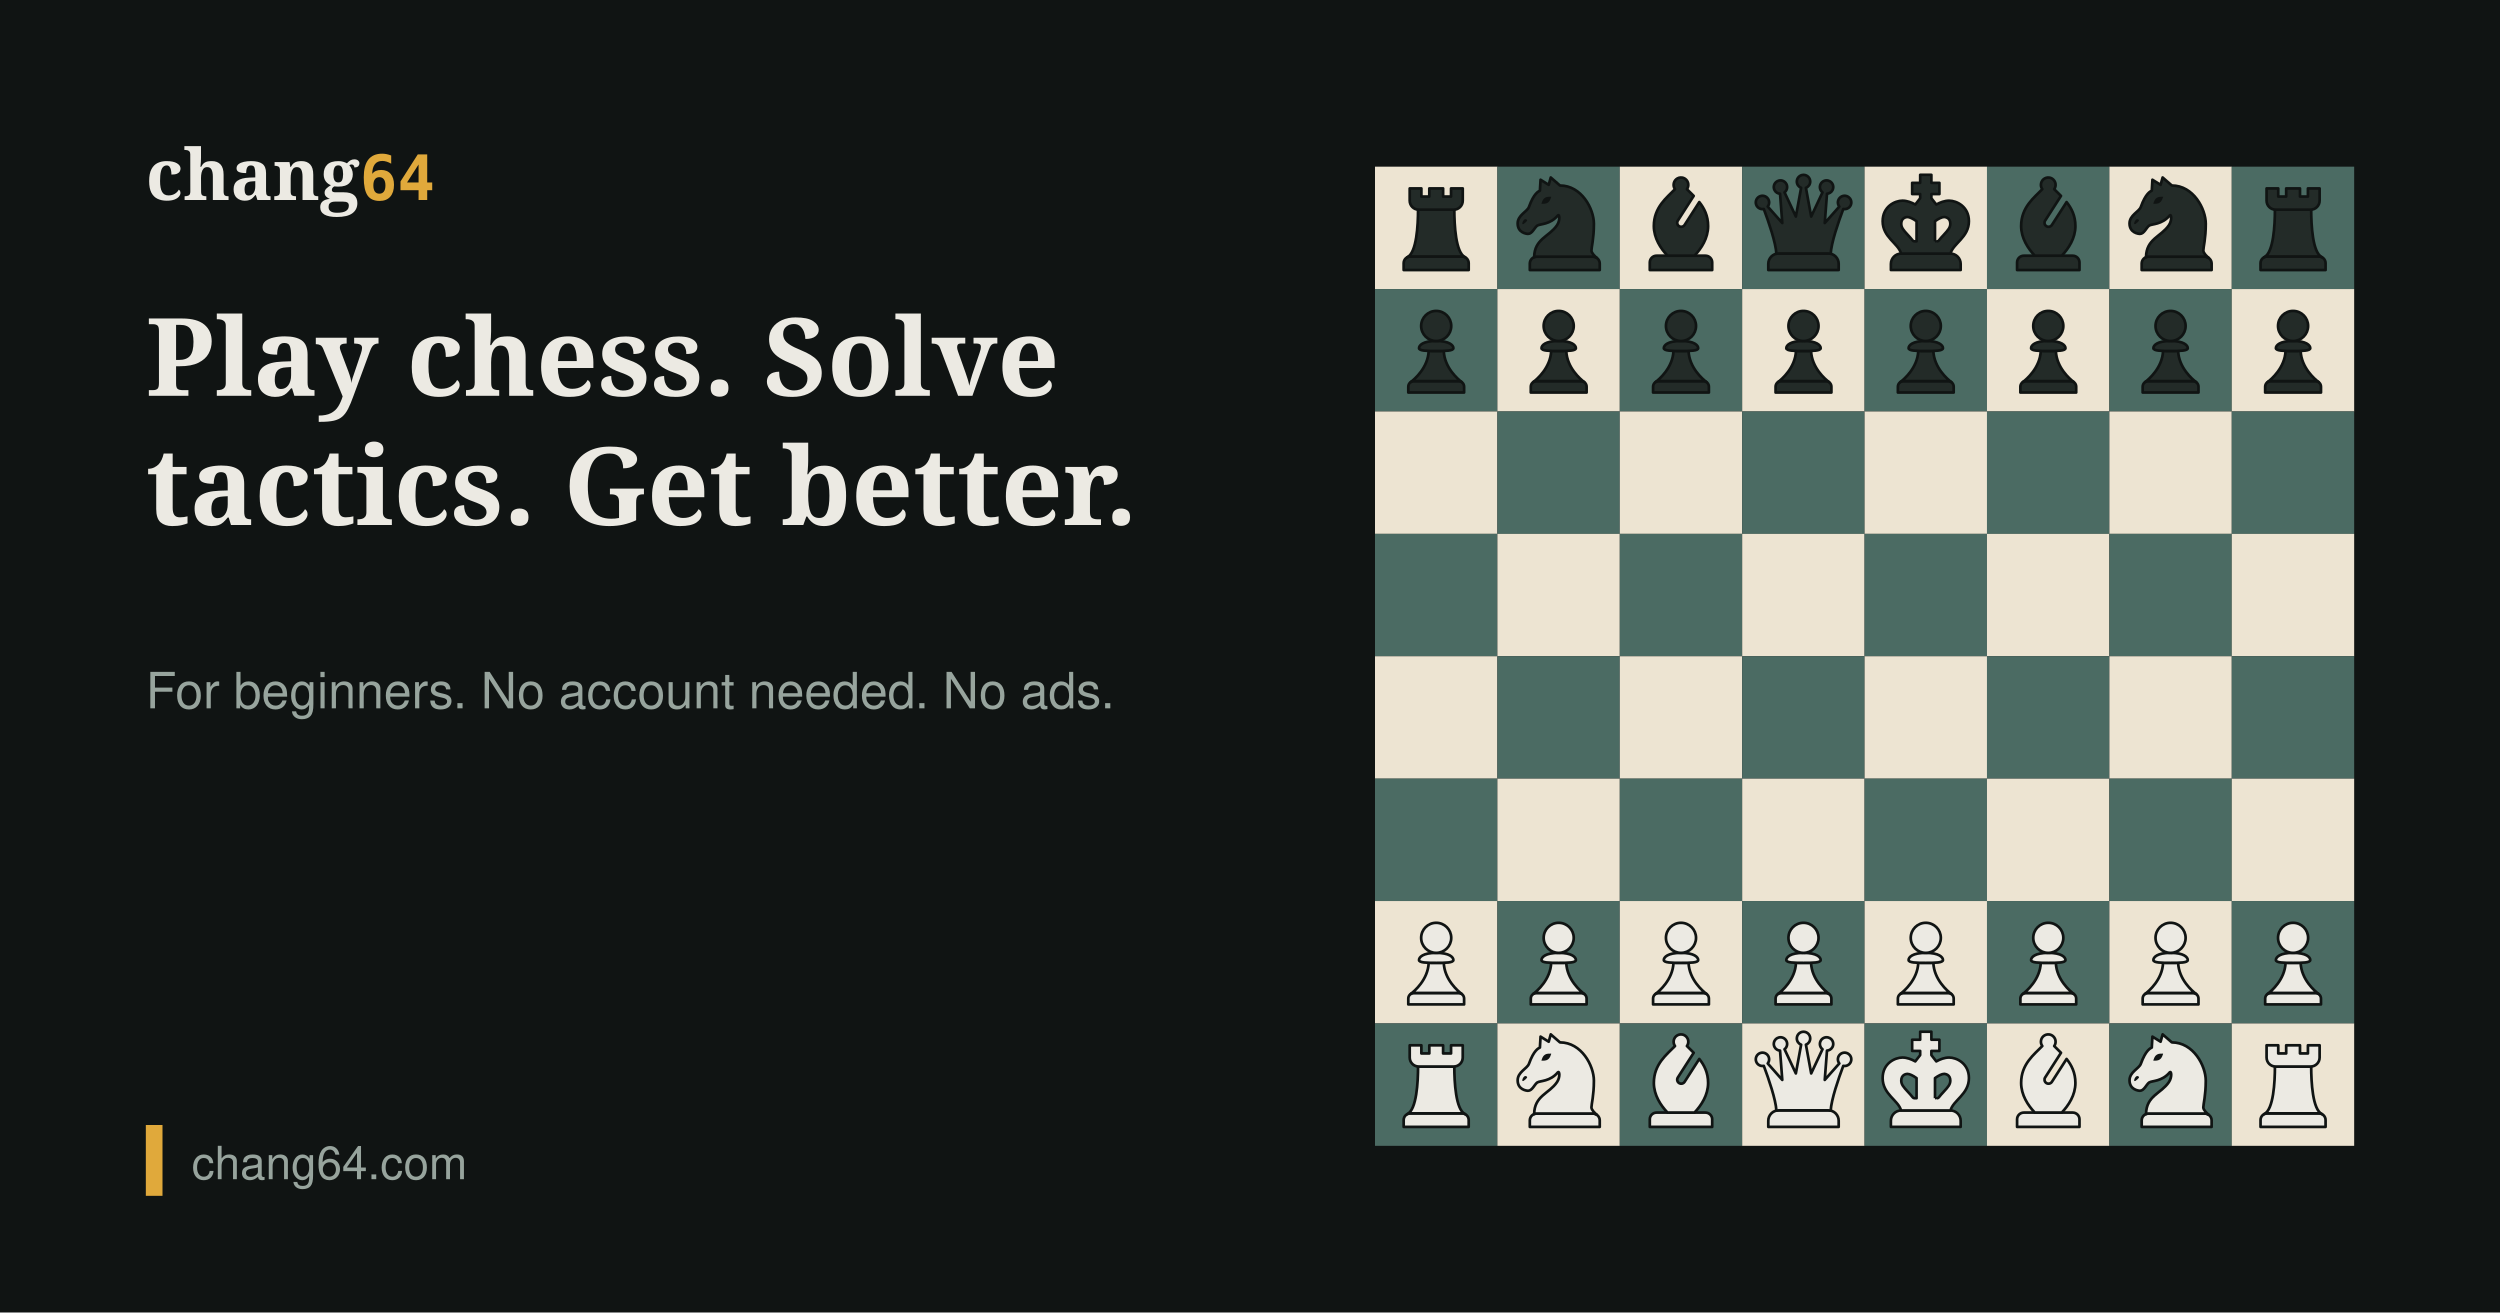
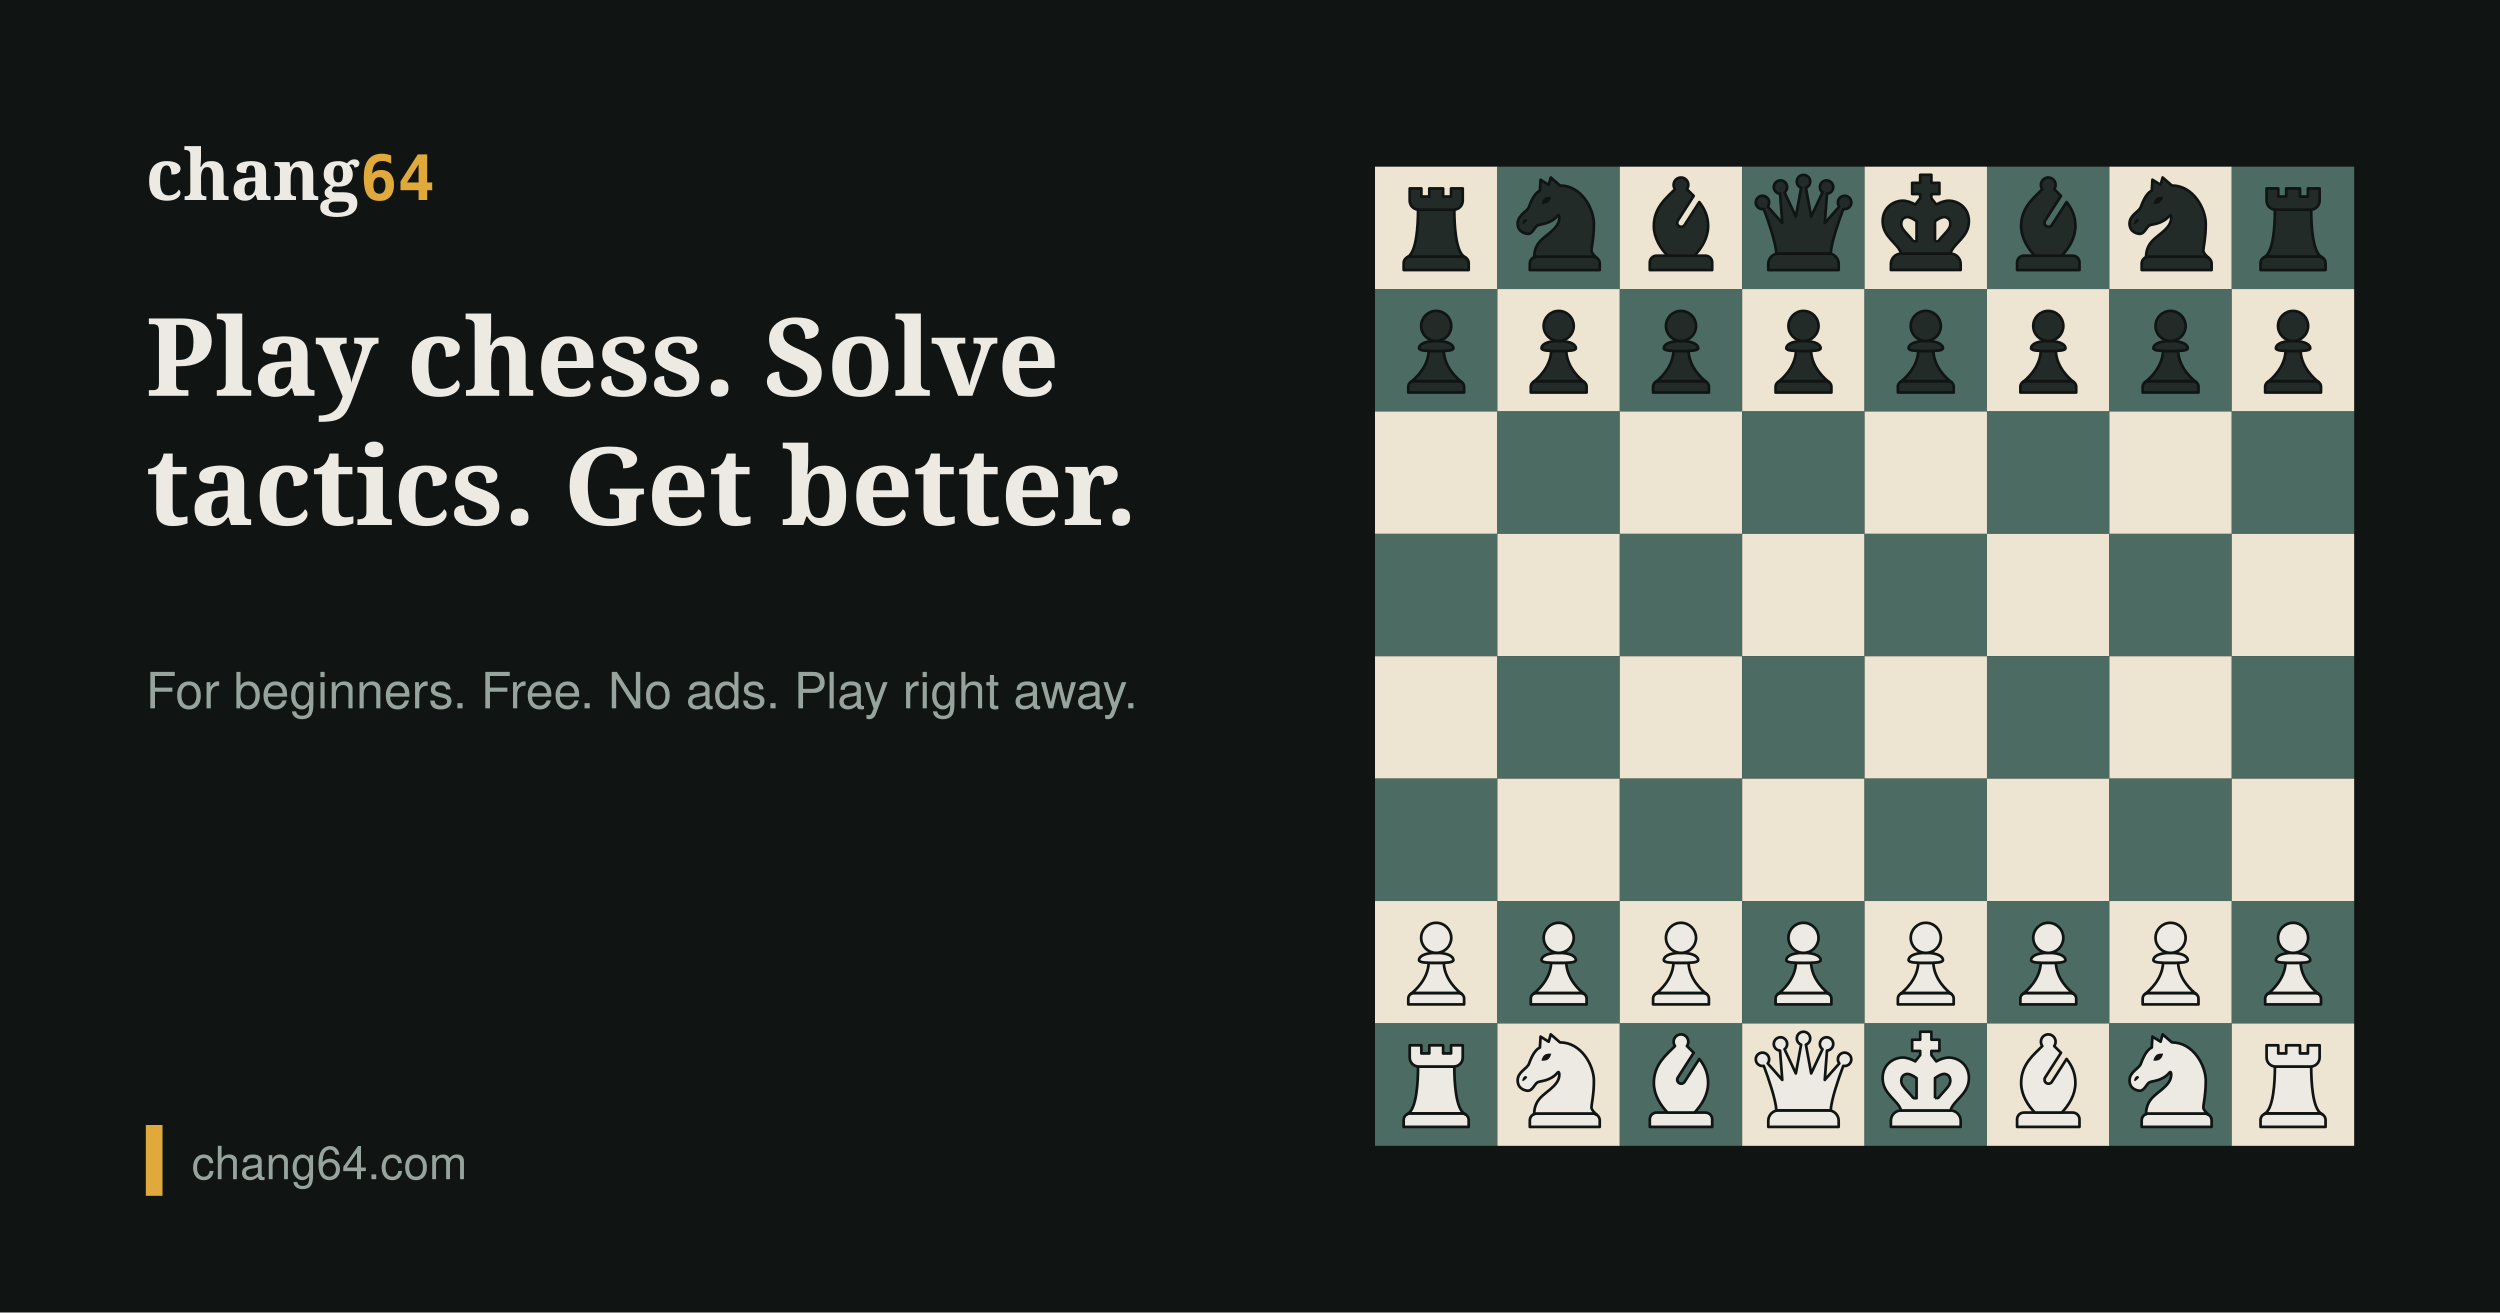
<svg xmlns="http://www.w3.org/2000/svg" width="1200" height="630" viewBox="0 0 1200 630">
  <rect width="1200" height="630" fill="#101413" />
  <g transform="translate(660,80)">
    <rect x="0" y="0" width="58.75" height="58.75" fill="#EDE4D2" />
    <rect x="58.75" y="0" width="58.75" height="58.75" fill="#4B6B63" />
    <rect x="117.5" y="0" width="58.75" height="58.75" fill="#EDE4D2" />
    <rect x="176.25" y="0" width="58.75" height="58.75" fill="#4B6B63" />
    <rect x="235" y="0" width="58.75" height="58.75" fill="#EDE4D2" />
    <rect x="293.75" y="0" width="58.75" height="58.75" fill="#4B6B63" />
    <rect x="352.5" y="0" width="58.75" height="58.75" fill="#EDE4D2" />
    <rect x="411.25" y="0" width="58.75" height="58.75" fill="#4B6B63" />
    <rect x="0" y="58.75" width="58.75" height="58.75" fill="#4B6B63" />
    <rect x="58.75" y="58.75" width="58.75" height="58.75" fill="#EDE4D2" />
    <rect x="117.5" y="58.75" width="58.75" height="58.75" fill="#4B6B63" />
    <rect x="176.25" y="58.75" width="58.75" height="58.75" fill="#EDE4D2" />
    <rect x="235" y="58.75" width="58.75" height="58.75" fill="#4B6B63" />
    <rect x="293.75" y="58.75" width="58.75" height="58.75" fill="#EDE4D2" />
    <rect x="352.5" y="58.75" width="58.75" height="58.75" fill="#4B6B63" />
    <rect x="411.25" y="58.75" width="58.75" height="58.75" fill="#EDE4D2" />
    <rect x="0" y="117.5" width="58.75" height="58.75" fill="#EDE4D2" />
    <rect x="58.75" y="117.5" width="58.75" height="58.75" fill="#4B6B63" />
    <rect x="117.5" y="117.5" width="58.75" height="58.75" fill="#EDE4D2" />
    <rect x="176.25" y="117.5" width="58.75" height="58.75" fill="#4B6B63" />
    <rect x="235" y="117.5" width="58.75" height="58.75" fill="#EDE4D2" />
    <rect x="293.75" y="117.5" width="58.75" height="58.75" fill="#4B6B63" />
    <rect x="352.5" y="117.5" width="58.75" height="58.75" fill="#EDE4D2" />
    <rect x="411.25" y="117.5" width="58.75" height="58.75" fill="#4B6B63" />
    <rect x="0" y="176.25" width="58.75" height="58.75" fill="#4B6B63" />
    <rect x="58.75" y="176.25" width="58.75" height="58.75" fill="#EDE4D2" />
    <rect x="117.5" y="176.25" width="58.75" height="58.75" fill="#4B6B63" />
    <rect x="176.25" y="176.25" width="58.75" height="58.75" fill="#EDE4D2" />
    <rect x="235" y="176.25" width="58.75" height="58.75" fill="#4B6B63" />
    <rect x="293.75" y="176.25" width="58.75" height="58.75" fill="#EDE4D2" />
    <rect x="352.5" y="176.25" width="58.75" height="58.75" fill="#4B6B63" />
    <rect x="411.25" y="176.25" width="58.75" height="58.75" fill="#EDE4D2" />
    <rect x="0" y="235" width="58.75" height="58.75" fill="#EDE4D2" />
    <rect x="58.75" y="235" width="58.75" height="58.75" fill="#4B6B63" />
    <rect x="117.5" y="235" width="58.75" height="58.75" fill="#EDE4D2" />
    <rect x="176.25" y="235" width="58.75" height="58.75" fill="#4B6B63" />
    <rect x="235" y="235" width="58.75" height="58.75" fill="#EDE4D2" />
    <rect x="293.75" y="235" width="58.75" height="58.75" fill="#4B6B63" />
    <rect x="352.5" y="235" width="58.75" height="58.75" fill="#EDE4D2" />
    <rect x="411.25" y="235" width="58.75" height="58.75" fill="#4B6B63" />
    <rect x="0" y="293.75" width="58.75" height="58.75" fill="#4B6B63" />
    <rect x="58.75" y="293.75" width="58.75" height="58.75" fill="#EDE4D2" />
    <rect x="117.5" y="293.75" width="58.75" height="58.75" fill="#4B6B63" />
    <rect x="176.25" y="293.75" width="58.75" height="58.75" fill="#EDE4D2" />
    <rect x="235" y="293.75" width="58.75" height="58.75" fill="#4B6B63" />
    <rect x="293.75" y="293.75" width="58.75" height="58.75" fill="#EDE4D2" />
    <rect x="352.5" y="293.75" width="58.75" height="58.75" fill="#4B6B63" />
    <rect x="411.25" y="293.75" width="58.75" height="58.75" fill="#EDE4D2" />
    <rect x="0" y="352.5" width="58.75" height="58.75" fill="#EDE4D2" />
    <rect x="58.75" y="352.5" width="58.75" height="58.75" fill="#4B6B63" />
    <rect x="117.5" y="352.5" width="58.75" height="58.75" fill="#EDE4D2" />
    <rect x="176.25" y="352.5" width="58.75" height="58.75" fill="#4B6B63" />
    <rect x="235" y="352.5" width="58.75" height="58.75" fill="#EDE4D2" />
    <rect x="293.75" y="352.5" width="58.75" height="58.75" fill="#4B6B63" />
    <rect x="352.5" y="352.5" width="58.75" height="58.75" fill="#EDE4D2" />
    <rect x="411.25" y="352.5" width="58.75" height="58.75" fill="#4B6B63" />
    <rect x="0" y="411.25" width="58.75" height="58.75" fill="#4B6B63" />
    <rect x="58.75" y="411.25" width="58.75" height="58.75" fill="#EDE4D2" />
    <rect x="117.5" y="411.25" width="58.75" height="58.75" fill="#4B6B63" />
    <rect x="176.25" y="411.25" width="58.75" height="58.75" fill="#EDE4D2" />
    <rect x="235" y="411.25" width="58.75" height="58.75" fill="#4B6B63" />
    <rect x="293.75" y="411.25" width="58.75" height="58.75" fill="#EDE4D2" />
    <rect x="352.5" y="411.25" width="58.75" height="58.75" fill="#4B6B63" />
    <rect x="411.25" y="411.25" width="58.75" height="58.75" fill="#EDE4D2" />
    <defs>
      <symbol id="pbr" viewBox="0 0 45 45">
        <path d="M12.99,33.03h19.01c1.35,0,2.45,1.1,2.45,2.45v2.52H10.54v-2.52c0-1.35,1.1-2.45,2.45-2.45Z" fill="#232b28" stroke="#101413" stroke-linecap="round" stroke-linejoin="round" />
        <path d="M29.17,15.8c-.07,0-.15.01-.23.01h-12.88c-.08,0-.15,0-.23-.01-.01,5.69-.51,15.85-3.95,17.49,0,0,0,0,0,0,.33-.17.71-.27,1.11-.27h19.01c.4,0,.78.1,1.11.27,0,0,0,0,0,0-3.45-1.65-3.94-11.8-3.95-17.49Z" fill="#232b28" stroke="#101413" stroke-linecap="round" stroke-linejoin="round" />
        <path d="M27.96,8v2.99h-2.92v-2.99h-5.07v2.99h-2.92v-2.99h-4.29v4.5c0,1.83,1.48,3.31,3.31,3.31h12.88c1.83,0,3.31-1.48,3.31-3.31v-4.5h-4.29Z" fill="#232b28" stroke="#101413" stroke-linecap="round" stroke-linejoin="round" />
      </symbol>
      <symbol id="pbn" viewBox="0 0 45 45">
        <path d="M14.4,33.1h20.67c1.39,0,2.52,1.13,2.52,2.52v2.38H11.88v-2.38c0-1.39,1.13-2.52,2.52-2.52Z" fill="#232b28" stroke="#101413" stroke-linecap="round" stroke-linejoin="round" stroke-width="1" />
        <path d="M14.65,21.66c.97-.66,4.68-.28,7.56-3.75.52-.62.98,1.68-.34,3.64-2.86,4.23-8.3,4.94-8.39,11.72.29-.11.6-.18.92-.18h20.67c.52,0,1,.16,1.4.42-.55-.46-1.93-1.71-1.93-2.68,0-1.21.9-4.35.9-9.83s-4.54-14.07-12.47-14.07l-3.39-2.95-.75,2.7-3-1.87s-.15,2.38-.24,4.01c-.54.3-2.22.96-4.03,5.99-.63,1.75-4.15,3-4.15,6.07,0,3.41,3.21,3.83,3.82,3.83,1.57,0,2.36-2.34,3.42-3.06Z" fill="#232b28" stroke="#101413" stroke-linecap="round" stroke-linejoin="round" stroke-width="1" />
        <path d="M18.54,13.2c.9-.63.98-1.58,1.21-2.02.03-.06-.02-.12-.08-.12-.49.06-1.4-.18-2.31.45-.9.64-.98,1.58-1.2,2.02-.03.06.02.12.08.12.49-.06,1.4.18,2.3-.45Z" fill="#101413" />
        <path d="M10.24,20.58c-.46.42-.86.73-1.07.5s.14-1.16.6-1.57.87-.16,1.08.07-.15.59-.61,1.01Z" fill="#101413" />
      </symbol>
      <symbol id="pbb" viewBox="0 0 45 45">
        <path d="M13.5,32.74h18c1.36,0,2.47,1.11,2.47,2.47v2.79H11.03v-2.79c0-1.36,1.11-2.47,2.47-2.47Z" fill="#232b28" stroke="#101413" stroke-linecap="round" stroke-linejoin="round" stroke-width="1" />
        <path d="M27.46,32.74c2.5-2.65,5.01-6.42,5.01-10.9,0-3.8-1.45-6.58-3.24-8.82l-5.4,8.41c-.44.69-1.36.89-2.04.45h0c-.69-.44-.89-1.36-.45-2.04l5.83-9.09c-.88-.88-1.74-1.69-2.49-2.47.4-.56.6-1.27.47-2.04-.18-1.1-1.08-2.02-2.18-2.21-1.7-.29-3.18,1.01-3.18,2.66,0,.59.19,1.13.51,1.58-2.94,3.06-7.78,6.6-7.78,13.55,0,4.48,2.51,8.26,5.01,10.9h9.93Z" fill="#232b28" stroke="#101413" stroke-linecap="round" stroke-linejoin="round" stroke-width="1" />
      </symbol>
      <symbol id="pbq" viewBox="0 0 45 45">
        <path d="M31.62,31.91H13.38c-2.1,0-3.82,1.72-3.82,3.82v2.27h25.88v-2.27c0-2.11-1.71-3.82-3.82-3.82Z" fill="#232b28" stroke="#101413" stroke-linecap="round" stroke-linejoin="round" />
        <path d="M39.59,11.71c-.8-1.1-2.33-1.34-3.43-.54s-1.34,2.33-.54,3.43c.02.02.04.04.05.07l-5.35,6.05.82-10.77c.83-.06,1.62-.53,2.03-1.33.62-1.21.14-2.69-1.07-3.3-.19-.1-.39-.16-.58-.21h0s0,0,0,0c-1.07-.24-2.2.26-2.72,1.28-.55,1.07-.23,2.35.69,3.06l-4.16,8.89-1.94-10.57c.93-.35,1.58-1.25,1.58-2.29,0-1.36-1.1-2.46-2.46-2.46h0c-1.36,0-2.46,1.1-2.46,2.46,0,1.05.66,1.94,1.58,2.29l-1.94,10.57-4.16-8.89c.92-.71,1.23-1.99.69-3.06-.52-1.02-1.65-1.52-2.72-1.28h0s0,0,0,0c-.2.04-.39.11-.58.21-1.21.62-1.69,2.1-1.07,3.3.41.8,1.19,1.28,2.03,1.33l.82,10.77-5.35-6.05s.04-.04.05-.07c.8-1.1.55-2.63-.54-3.43s-2.63-.55-3.43.54c-.8,1.1-.55,2.63.54,3.43.58.42,1.29.55,1.94.42,1.81,4.84,4.41,12.39,4.63,16.46.28-.06.56-.1.86-.1h18.24c.3,0,.58.04.86.1.22-4.07,2.81-11.61,4.63-16.46.65.13,1.36,0,1.94-.42,1.1-.8,1.34-2.33.54-3.43Z" fill="#232b28" stroke="#101413" stroke-linecap="round" stroke-linejoin="round" />
      </symbol>
      <symbol id="pbk" viewBox="0 0 45 45">
        <path d="M31.54,31.96H13.46c-2.08,0-3.79,1.7-3.79,3.79v2.25h25.66v-2.25c0-2.09-1.7-3.79-3.79-3.79Z" fill="#232b28" stroke="#101413" stroke-linecap="round" stroke-linejoin="round" stroke-width=".98" />
        <path d="M31.08,12.5c-1.67,0-3.32.64-4.72,1.42l-1.8-2.32v-1.53h2.95v-4.12h-2.95v-2.95h-4.12v2.95h-2.95v4.12h2.95v1.53l-1.8,2.32c-1.4-.78-3.05-1.42-4.72-1.42-2.74,0-7.28,2.13-7.28,7.55,0,5.98,5.8,8.15,6.78,11.92.01,0,.03,0,.04,0h18.08s.03,0,.04,0c.97-3.77,6.78-5.94,6.78-11.92,0-5.41-4.54-7.55-7.28-7.55ZM29.1,25.07c-.58.62-1.23,1.31-1.82,2.09-.14.18-.35.29-.58.29-.35,0-.84,0-.81,0v-7.39c1.3-.96,2.57-1.55,3.39-1.56.42.03,2.24.27,2.24,2.46,0,1.37-.74,2.3-2.42,4.1ZM13.48,20.97c0-2.19,1.82-2.44,2.24-2.46.82.01,2.09.6,3.39,1.56v7.39s-.46,0-.81,0c-.23,0-.44-.11-.58-.29-.59-.77-1.24-1.46-1.82-2.09-1.68-1.8-2.42-2.73-2.42-4.1Z" fill="#232b28" stroke="#101413" stroke-linecap="round" stroke-linejoin="round" stroke-width=".98" />
      </symbol>
      <symbol id="pbp" viewBox="0 0 45 45">
        <path d="M14.31,33.79h16.38c1.14,0,2.07.93,2.07,2.07v2.14H12.24v-2.14c0-1.14.93-2.07,2.07-2.07Z" fill="#232b28" stroke="#101413" stroke-linecap="round" stroke-linejoin="round" />
        <path d="M31.85,34.14c-1.31-1.01-6.34-5.24-6.57-11.44-.84.03-1.78.03-2.77.03s-1.94,0-2.77-.03c-.24,6.2-5.26,10.43-6.57,11.44,0,0,0,0,0,0,.33-.22.73-.35,1.16-.35h16.38c.43,0,.83.13,1.16.35,0,0,0,0,0,0Z" fill="#232b28" stroke="#101413" stroke-linecap="round" stroke-linejoin="round" />
        <path d="M28.82,21.68c0,1.02-2.83,1.05-6.32,1.05s-6.32-.04-6.32-1.05,1.41-2.63,6.32-2.63,6.32,1.61,6.32,2.63Z" fill="#232b28" stroke="#101413" stroke-linecap="round" stroke-linejoin="round" />
        <circle cx="22.5" cy="13.53" r="5.53" fill="#232b28" stroke="#101413" stroke-linecap="round" stroke-linejoin="round" />
      </symbol>
      <symbol id="pwp" viewBox="0 0 45 45">
        <path d="M14.31,33.79h16.38c1.14,0,2.07.93,2.07,2.07v2.14H12.24v-2.14c0-1.14.93-2.07,2.07-2.07Z" fill="#eceae3" stroke="#101413" stroke-linecap="round" stroke-linejoin="round" />
        <path d="M31.85,34.14c-1.31-1.01-6.34-5.24-6.57-11.44-.84.03-1.78.03-2.77.03s-1.94,0-2.77-.03c-.24,6.2-5.26,10.43-6.57,11.44,0,0,0,0,0,0,.33-.22.73-.35,1.16-.35h16.38c.43,0,.83.13,1.16.35,0,0,0,0,0,0Z" fill="#eceae3" stroke="#101413" stroke-linecap="round" stroke-linejoin="round" />
        <path d="M28.82,21.68c0,1.02-2.83,1.05-6.32,1.05s-6.32-.04-6.32-1.05,1.41-2.63,6.32-2.63,6.32,1.61,6.32,2.63Z" fill="#eceae3" stroke="#101413" stroke-linecap="round" stroke-linejoin="round" />
        <circle cx="22.5" cy="13.53" r="5.53" fill="#eceae3" stroke="#101413" stroke-linecap="round" stroke-linejoin="round" />
      </symbol>
      <symbol id="pwr" viewBox="0 0 45 45">
        <path d="M12.99,33.03h19.01c1.35,0,2.45,1.1,2.45,2.45v2.52H10.54v-2.52c0-1.35,1.1-2.45,2.45-2.45Z" fill="#eceae3" stroke="#101413" stroke-linecap="round" stroke-linejoin="round" />
        <path d="M29.17,15.8c-.07,0-.15.01-.23.01h-12.88c-.08,0-.15,0-.23-.01-.01,5.69-.51,15.85-3.95,17.49,0,0,0,0,0,0,.33-.17.71-.27,1.11-.27h19.01c.4,0,.78.1,1.11.27,0,0,0,0,0,0-3.45-1.65-3.94-11.8-3.95-17.49Z" fill="#eceae3" stroke="#101413" stroke-linecap="round" stroke-linejoin="round" />
        <path d="M27.96,8v2.99h-2.92v-2.99h-5.07v2.99h-2.92v-2.99h-4.29v4.5c0,1.83,1.48,3.31,3.31,3.31h12.88c1.83,0,3.31-1.48,3.31-3.31v-4.5h-4.29Z" fill="#eceae3" stroke="#101413" stroke-linecap="round" stroke-linejoin="round" />
      </symbol>
      <symbol id="pwn" viewBox="0 0 45 45">
        <path d="M14.4,33.1h20.67c1.39,0,2.52,1.13,2.52,2.52v2.38H11.88v-2.38c0-1.39,1.13-2.52,2.52-2.52Z" fill="#eceae3" stroke="#101413" stroke-linecap="round" stroke-linejoin="round" stroke-width="1" />
        <path d="M14.65,21.66c.97-.66,4.68-.28,7.56-3.75.52-.62.98,1.68-.34,3.64-2.86,4.23-8.3,4.94-8.39,11.72.29-.11.6-.18.92-.18h20.67c.52,0,1,.16,1.4.42-.55-.46-1.93-1.71-1.93-2.68,0-1.21.9-4.35.9-9.83s-4.54-14.07-12.47-14.07l-3.39-2.95-.75,2.7-3-1.87s-.15,2.38-.24,4.01c-.54.3-2.22.96-4.03,5.99-.63,1.75-4.15,3-4.15,6.07,0,3.41,3.21,3.83,3.82,3.83,1.57,0,2.36-2.34,3.42-3.06Z" fill="#eceae3" stroke="#101413" stroke-linecap="round" stroke-linejoin="round" stroke-width="1" />
        <path d="M18.54,13.2c.9-.63.98-1.58,1.21-2.02.03-.06-.02-.12-.08-.12-.49.06-1.4-.18-2.31.45-.9.64-.98,1.58-1.2,2.02-.03.06.02.12.08.12.49-.06,1.4.18,2.3-.45Z" fill="#101413" />
        <path d="M10.24,20.58c-.46.42-.86.73-1.07.5s.14-1.16.6-1.57.87-.16,1.08.07-.15.59-.61,1.01Z" fill="#101413" />
      </symbol>
      <symbol id="pwb" viewBox="0 0 45 45">
        <path d="M13.5,32.74h18c1.36,0,2.47,1.11,2.47,2.47v2.79H11.03v-2.79c0-1.36,1.11-2.47,2.47-2.47Z" fill="#eceae3" stroke="#101413" stroke-linecap="round" stroke-linejoin="round" stroke-width="1" />
        <path d="M27.46,32.74c2.5-2.65,5.01-6.42,5.01-10.9,0-3.8-1.45-6.58-3.24-8.82l-5.4,8.41c-.44.69-1.36.89-2.04.45h0c-.69-.44-.89-1.36-.45-2.04l5.83-9.09c-.88-.88-1.74-1.69-2.49-2.47.4-.56.6-1.27.47-2.04-.18-1.1-1.08-2.02-2.18-2.21-1.7-.29-3.18,1.01-3.18,2.66,0,.59.19,1.13.51,1.58-2.94,3.06-7.78,6.6-7.78,13.55,0,4.48,2.51,8.26,5.01,10.9h9.93Z" fill="#eceae3" stroke="#101413" stroke-linecap="round" stroke-linejoin="round" stroke-width="1" />
      </symbol>
      <symbol id="pwq" viewBox="0 0 45 45">
        <path d="M31.62,31.91H13.38c-2.1,0-3.82,1.72-3.82,3.82v2.27h25.88v-2.27c0-2.11-1.71-3.82-3.82-3.82Z" fill="#eceae3" stroke="#101413" stroke-linecap="round" stroke-linejoin="round" />
        <path d="M39.59,11.71c-.8-1.1-2.33-1.34-3.43-.54s-1.34,2.33-.54,3.43c.02.02.04.04.05.07l-5.35,6.05.82-10.77c.83-.06,1.62-.53,2.03-1.33.62-1.21.14-2.69-1.07-3.3-.19-.1-.39-.16-.58-.21h0s0,0,0,0c-1.07-.24-2.2.26-2.72,1.28-.55,1.07-.23,2.35.69,3.06l-4.16,8.89-1.94-10.57c.93-.35,1.58-1.25,1.58-2.29,0-1.36-1.1-2.46-2.46-2.46h0c-1.36,0-2.46,1.1-2.46,2.46,0,1.05.66,1.94,1.58,2.29l-1.94,10.57-4.16-8.89c.92-.71,1.23-1.99.69-3.06-.52-1.02-1.65-1.52-2.72-1.28h0s0,0,0,0c-.2.04-.39.11-.58.21-1.21.62-1.69,2.1-1.07,3.3.41.8,1.19,1.28,2.03,1.33l.82,10.77-5.35-6.05s.04-.04.05-.07c.8-1.1.55-2.63-.54-3.43s-2.63-.55-3.43.54c-.8,1.1-.55,2.63.54,3.43.58.42,1.29.55,1.94.42,1.81,4.84,4.41,12.39,4.63,16.46.28-.06.56-.1.86-.1h18.24c.3,0,.58.04.86.1.22-4.07,2.81-11.61,4.63-16.46.65.13,1.36,0,1.94-.42,1.1-.8,1.34-2.33.54-3.43Z" fill="#eceae3" stroke="#101413" stroke-linecap="round" stroke-linejoin="round" />
      </symbol>
      <symbol id="pwk" viewBox="0 0 45 45">
        <path d="M31.54,31.96H13.46c-2.08,0-3.79,1.7-3.79,3.79v2.25h25.66v-2.25c0-2.09-1.7-3.79-3.79-3.79Z" fill="#eceae3" stroke="#101413" stroke-linecap="round" stroke-linejoin="round" stroke-width=".98" />
        <path d="M31.08,12.5c-1.67,0-3.32.64-4.72,1.42l-1.8-2.32v-1.53h2.95v-4.12h-2.95v-2.95h-4.12v2.95h-2.95v4.12h2.95v1.53l-1.8,2.32c-1.4-.78-3.05-1.42-4.72-1.42-2.74,0-7.28,2.13-7.28,7.55,0,5.98,5.8,8.15,6.78,11.92.01,0,.03,0,.04,0h18.08s.03,0,.04,0c.97-3.77,6.78-5.94,6.78-11.92,0-5.41-4.54-7.55-7.28-7.55ZM29.1,25.07c-.58.62-1.23,1.31-1.82,2.09-.14.18-.35.29-.58.29-.35,0-.84,0-.81,0v-7.39c1.3-.96,2.57-1.55,3.39-1.56.42.03,2.24.27,2.24,2.46,0,1.37-.74,2.3-2.42,4.1ZM13.48,20.97c0-2.19,1.82-2.44,2.24-2.46.82.01,2.09.6,3.39,1.56v7.39s-.46,0-.81,0c-.23,0-.44-.11-.58-.29-.59-.77-1.24-1.46-1.82-2.09-1.68-1.8-2.42-2.73-2.42-4.1Z" fill="#eceae3" stroke="#101413" stroke-linecap="round" stroke-linejoin="round" stroke-width=".98" />
      </symbol>
    </defs>
    <use href="#pbr" x="0.0" y="0.0" width="58.75" height="58.75" />
    <use href="#pbn" x="58.8" y="0.0" width="58.75" height="58.75" />
    <use href="#pbb" x="117.5" y="0.0" width="58.75" height="58.75" />
    <use href="#pbq" x="176.3" y="0.0" width="58.75" height="58.75" />
    <use href="#pbk" x="235.0" y="0.0" width="58.75" height="58.75" />
    <use href="#pbb" x="293.8" y="0.0" width="58.75" height="58.75" />
    <use href="#pbn" x="352.5" y="0.0" width="58.75" height="58.75" />
    <use href="#pbr" x="411.3" y="0.0" width="58.75" height="58.75" />
    <use href="#pbp" x="0.0" y="58.8" width="58.75" height="58.75" />
    <use href="#pbp" x="58.8" y="58.8" width="58.75" height="58.75" />
    <use href="#pbp" x="117.5" y="58.8" width="58.75" height="58.75" />
    <use href="#pbp" x="176.3" y="58.8" width="58.75" height="58.75" />
    <use href="#pbp" x="235.0" y="58.8" width="58.75" height="58.75" />
    <use href="#pbp" x="293.8" y="58.8" width="58.75" height="58.75" />
    <use href="#pbp" x="352.5" y="58.8" width="58.75" height="58.75" />
    <use href="#pbp" x="411.3" y="58.8" width="58.75" height="58.75" />
    <use href="#pwp" x="0.0" y="352.5" width="58.75" height="58.75" />
    <use href="#pwp" x="58.8" y="352.5" width="58.75" height="58.75" />
    <use href="#pwp" x="117.5" y="352.5" width="58.75" height="58.75" />
    <use href="#pwp" x="176.3" y="352.5" width="58.75" height="58.75" />
    <use href="#pwp" x="235.0" y="352.5" width="58.75" height="58.75" />
    <use href="#pwp" x="293.8" y="352.5" width="58.75" height="58.75" />
    <use href="#pwp" x="352.5" y="352.5" width="58.75" height="58.75" />
    <use href="#pwp" x="411.3" y="352.5" width="58.75" height="58.75" />
    <use href="#pwr" x="0.0" y="411.3" width="58.75" height="58.75" />
    <use href="#pwn" x="58.8" y="411.3" width="58.75" height="58.75" />
    <use href="#pwb" x="117.5" y="411.3" width="58.75" height="58.75" />
    <use href="#pwq" x="176.3" y="411.3" width="58.75" height="58.75" />
    <use href="#pwk" x="235.0" y="411.3" width="58.75" height="58.75" />
    <use href="#pwb" x="293.8" y="411.3" width="58.75" height="58.75" />
    <use href="#pwn" x="352.5" y="411.3" width="58.75" height="58.75" />
    <use href="#pwr" x="411.3" y="411.3" width="58.75" height="58.75" />
  </g>
  <text x="70" y="190" font-family="Georgia,serif" font-size="52" font-weight="600" fill="#ECEAE3">Play chess. Solve</text>
  <text x="70" y="252" font-family="Georgia,serif" font-size="52" font-weight="600" fill="#ECEAE3">tactics. Get better.</text>
-   <text x="70" y="340" font-family="Helvetica,Arial,sans-serif" font-size="24" fill="#97A49D">For beginners. No account needed. No ads.</text>
+   <text x="70" y="340" font-family="Helvetica,Arial,sans-serif" font-size="24" fill="#97A49D">For beginners. Free. No ads. Play right away.</text>
  <text x="70" y="96" font-family="Georgia,serif" font-size="34" font-weight="600" fill="#ECEAE3">chang<tspan fill="#E0A93B" font-family="monospace" font-size="30">64</tspan>
  </text>
  <rect x="70" y="540" width="8" height="34" fill="#E0A93B" />
  <text x="92" y="566" font-family="Helvetica,Arial,sans-serif" font-size="22" fill="#97A49D">chang64.com</text>
</svg>
